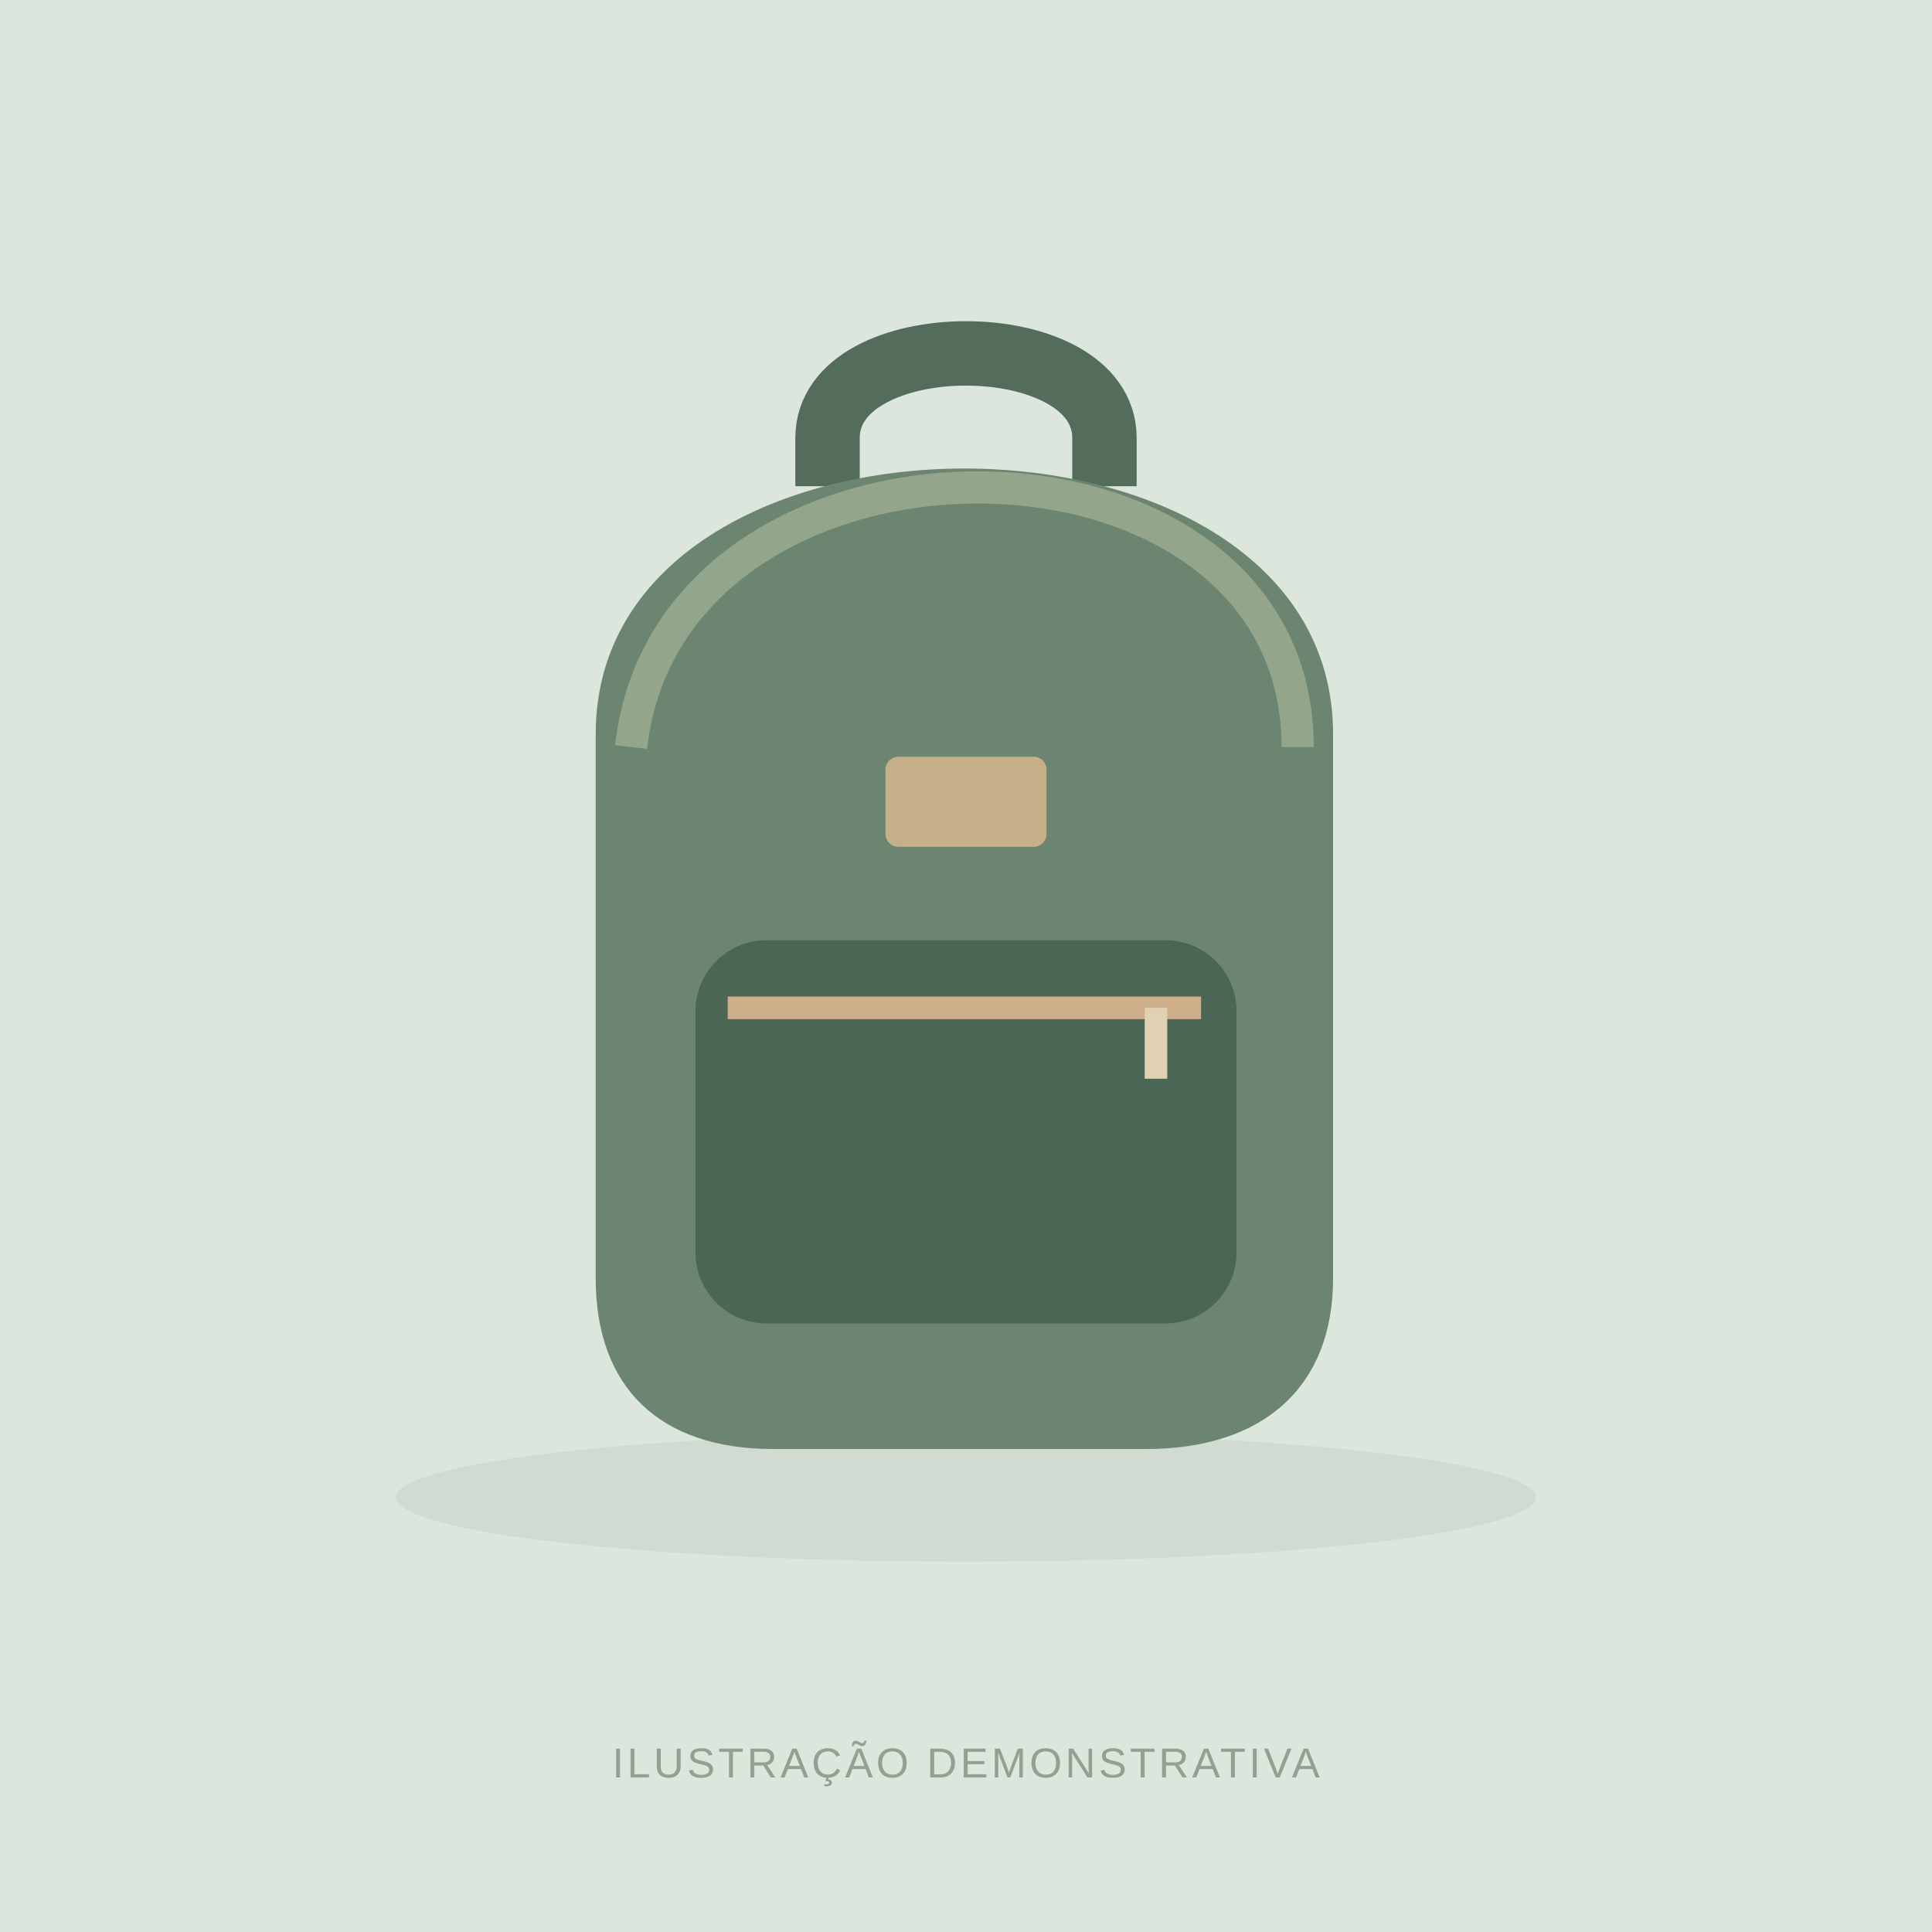
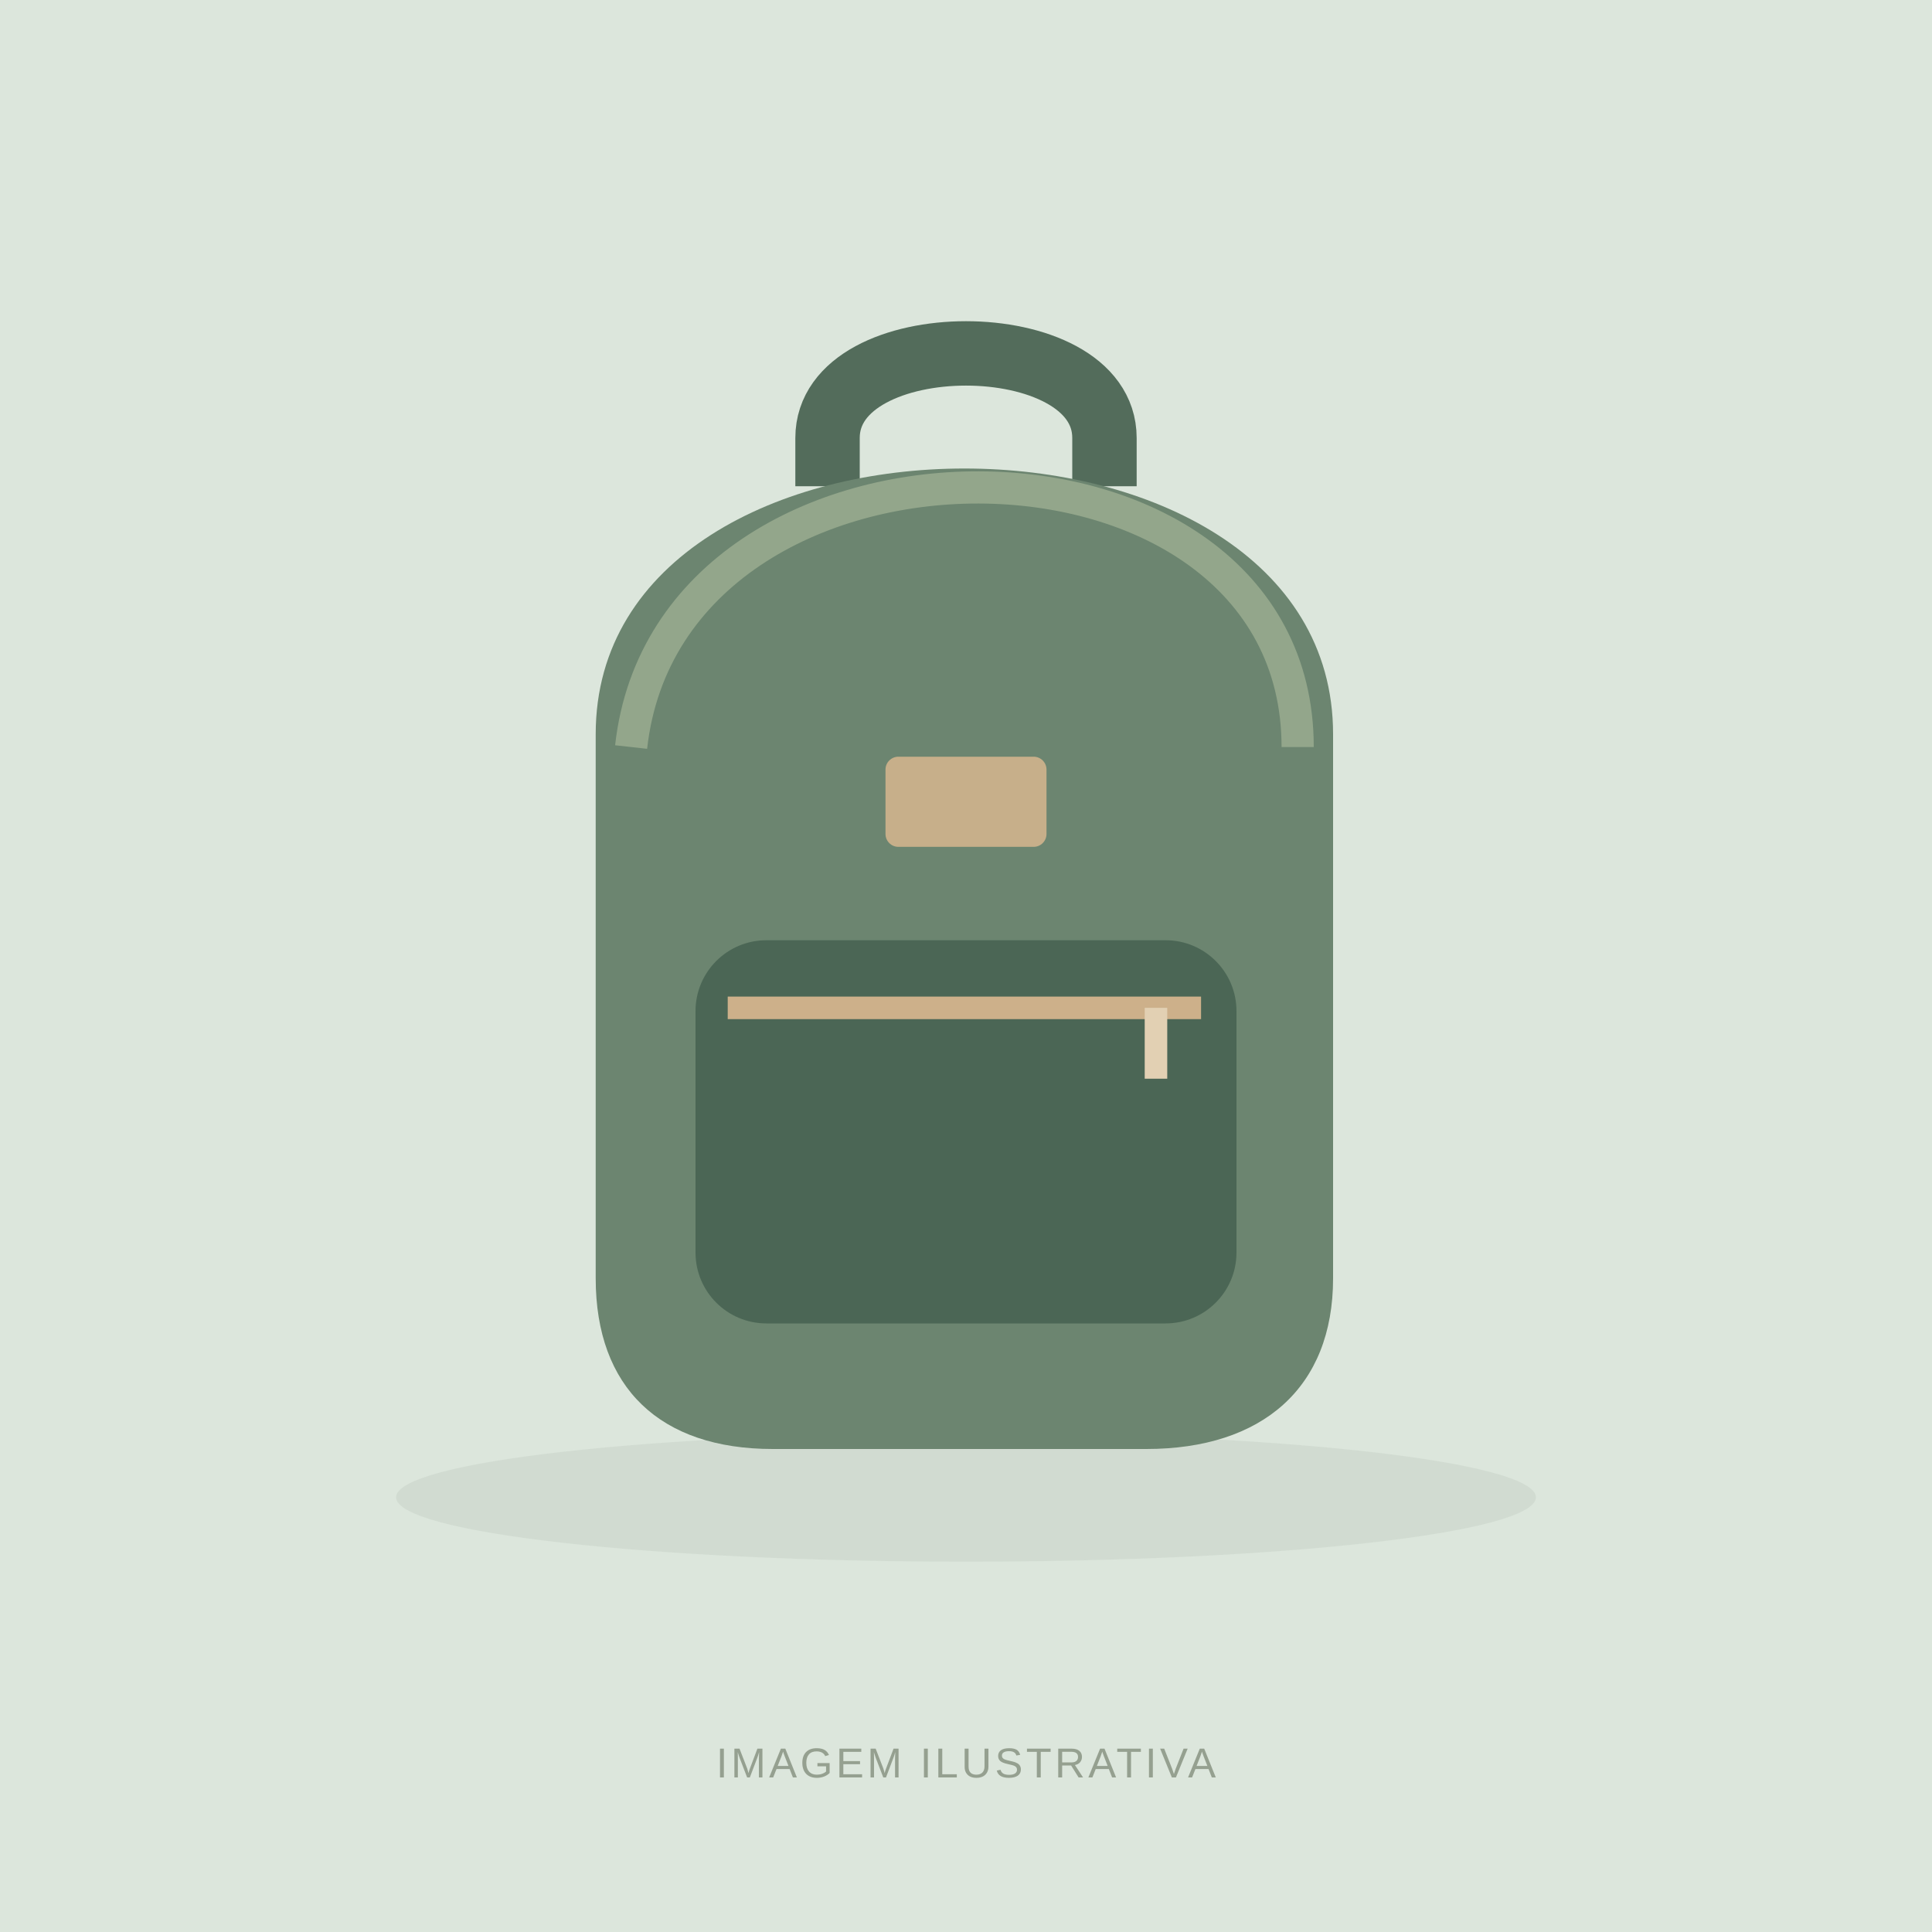
<svg xmlns="http://www.w3.org/2000/svg" viewBox="0 0 600 600" fill="none">
  <rect width="600" height="600" fill="#dce6dc" />
  <ellipse cx="300" cy="465" rx="177" ry="20" fill="#263a29" opacity=".06" />
  <path d="M257 151v-15c0-35 86-35 86 0v15" stroke="#536c5b" stroke-width="20" />
  <path d="M185 228c0-110 229-110 229 0v169c0 34-22 53-58 53H240c-35 0-55-19-55-53V228Z" fill="#6c8570" />
  <path d="M196 232c12-108 207-107 207 0" stroke="#93a68b" stroke-width="10" />
  <rect x="216" y="292" width="168" height="119" rx="22" fill="#4b6655" />
  <path d="M226 313h147" stroke="#cdb08a" stroke-width="7" />
  <path d="M359 313v22" stroke="#e2d0b3" stroke-width="7" />
  <rect x="275" y="235" width="50" height="28" rx="4" fill="#c7af8a" />
-   <text x="300" y="552" text-anchor="middle" font-family="Arial,sans-serif" font-size="13" letter-spacing="1" fill="#66715d" opacity=".6">ILUSTRAÇÃO DEMONSTRATIVA</text>
+   <text x="300" y="552" text-anchor="middle" font-family="Arial,sans-serif" font-size="13" letter-spacing="1" fill="#66715d" opacity=".6">IMAGEM ILUSTRATIVA</text>
</svg>
